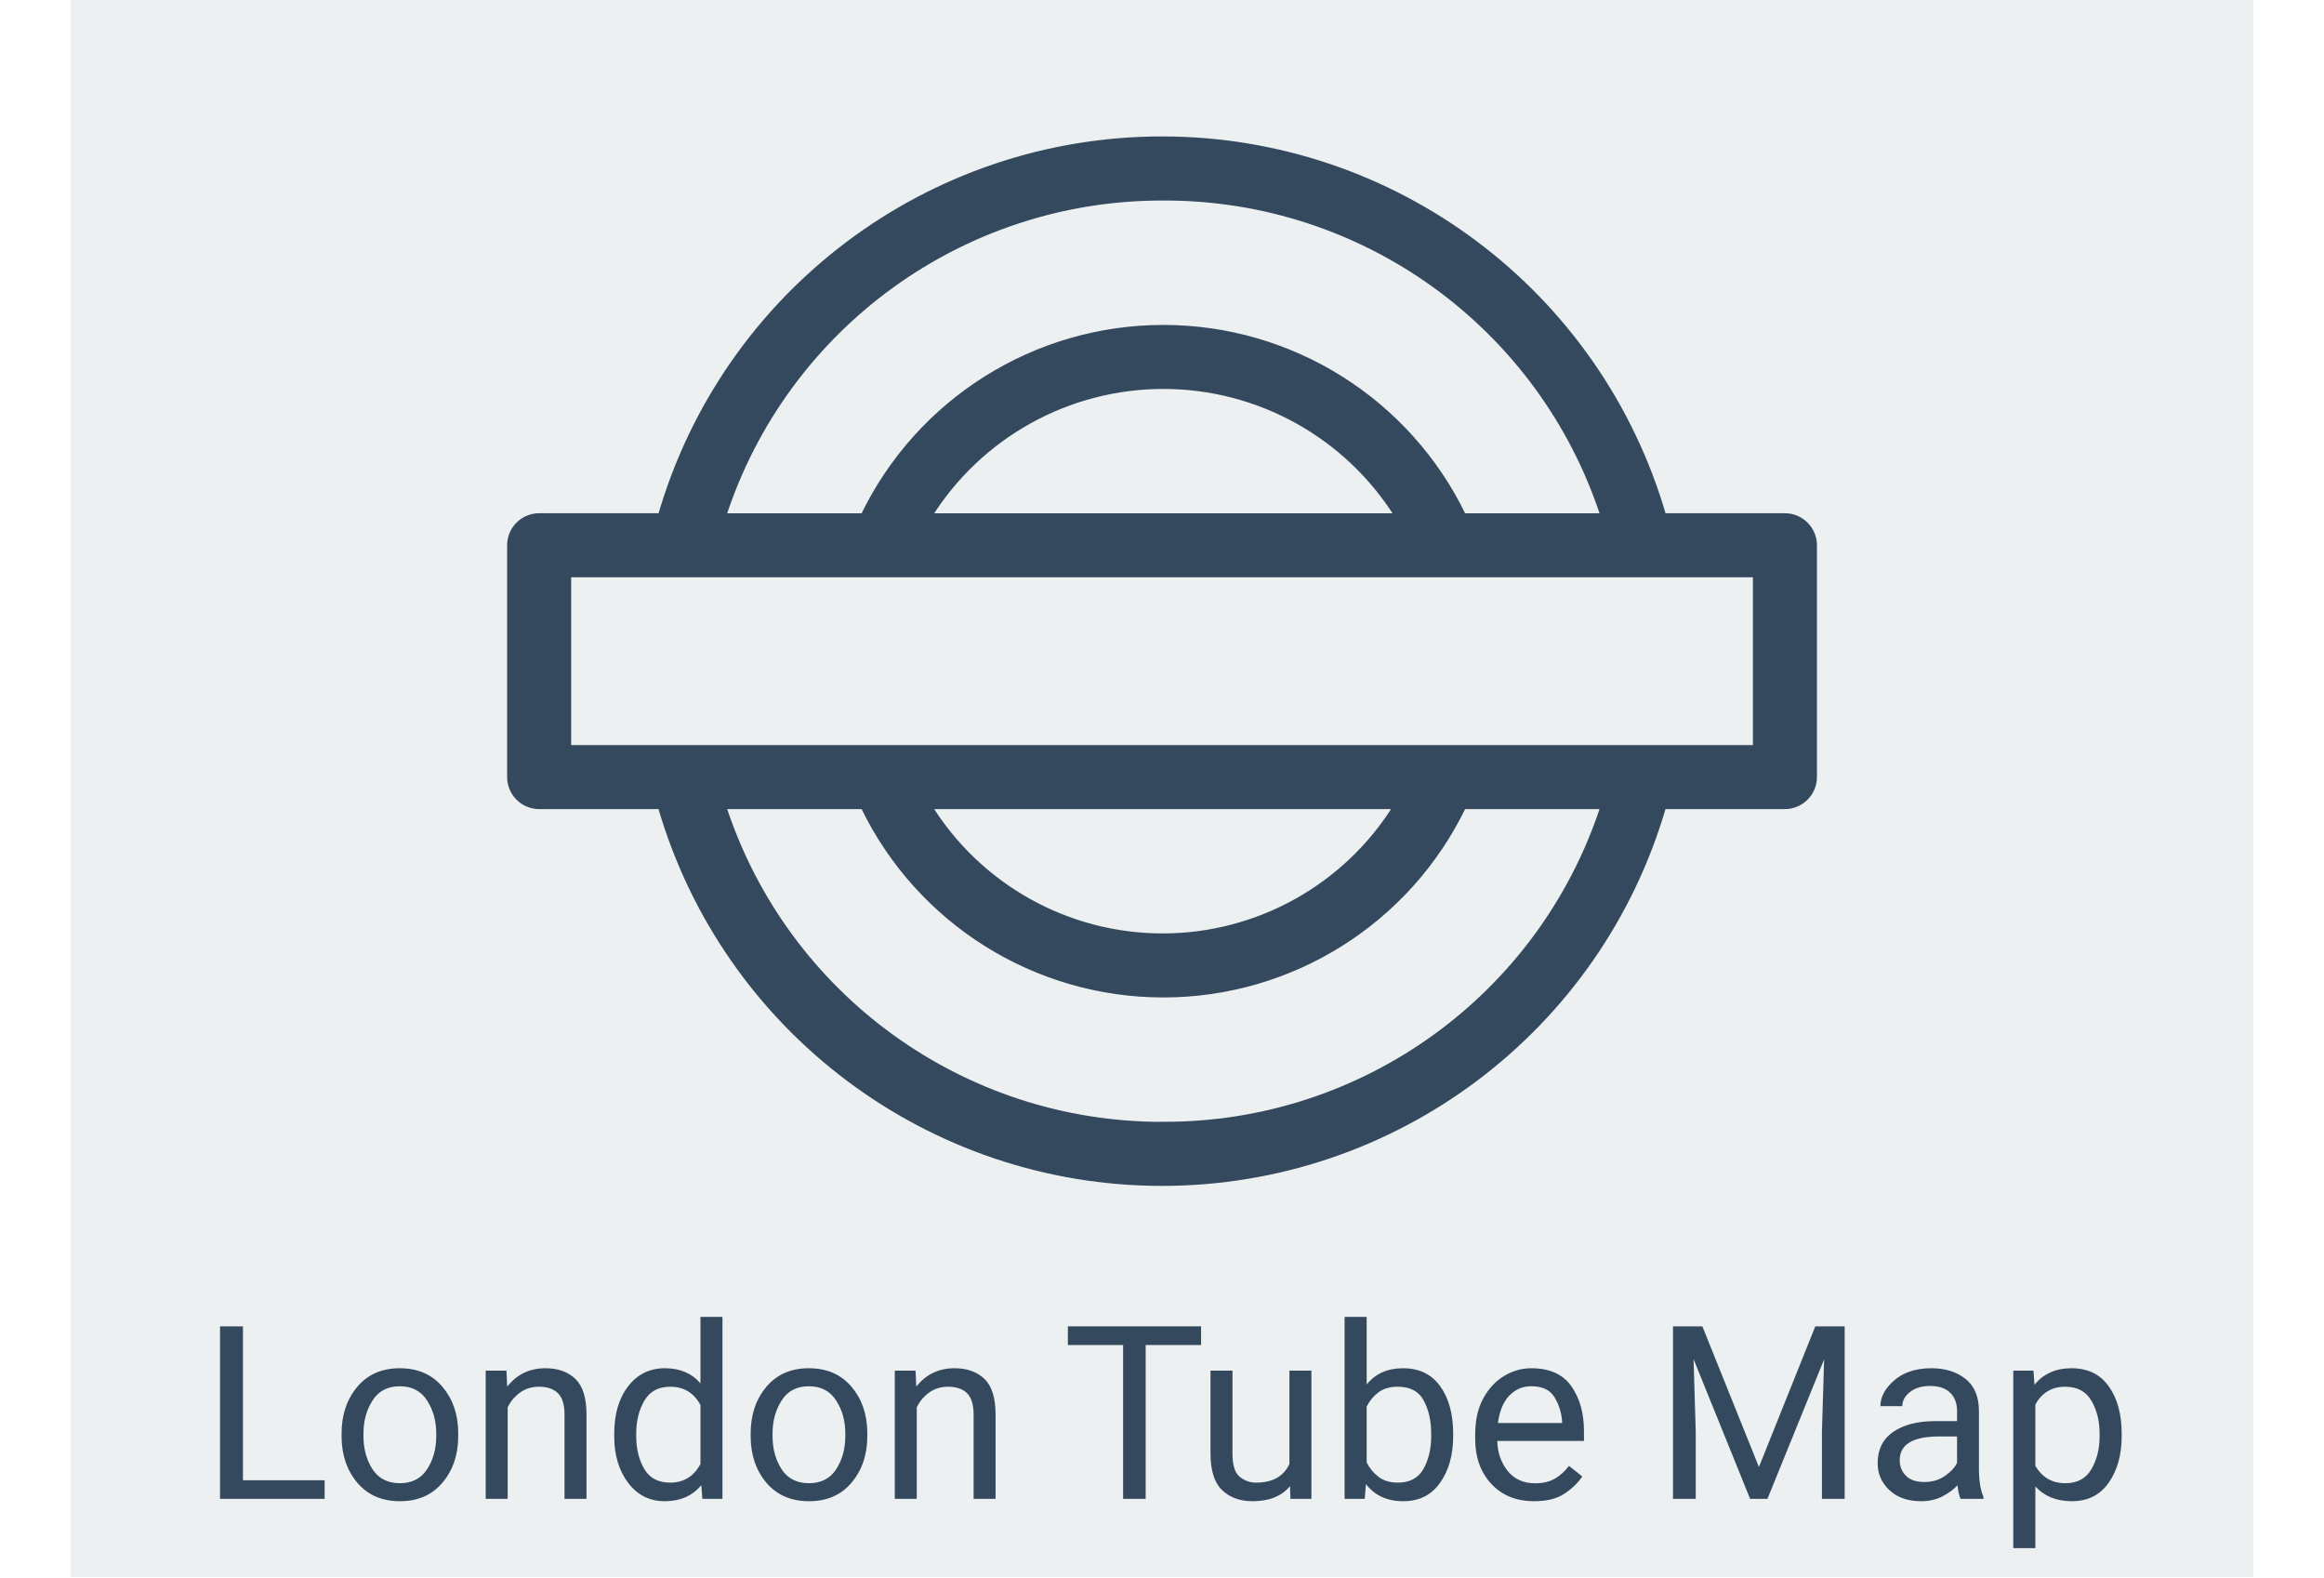
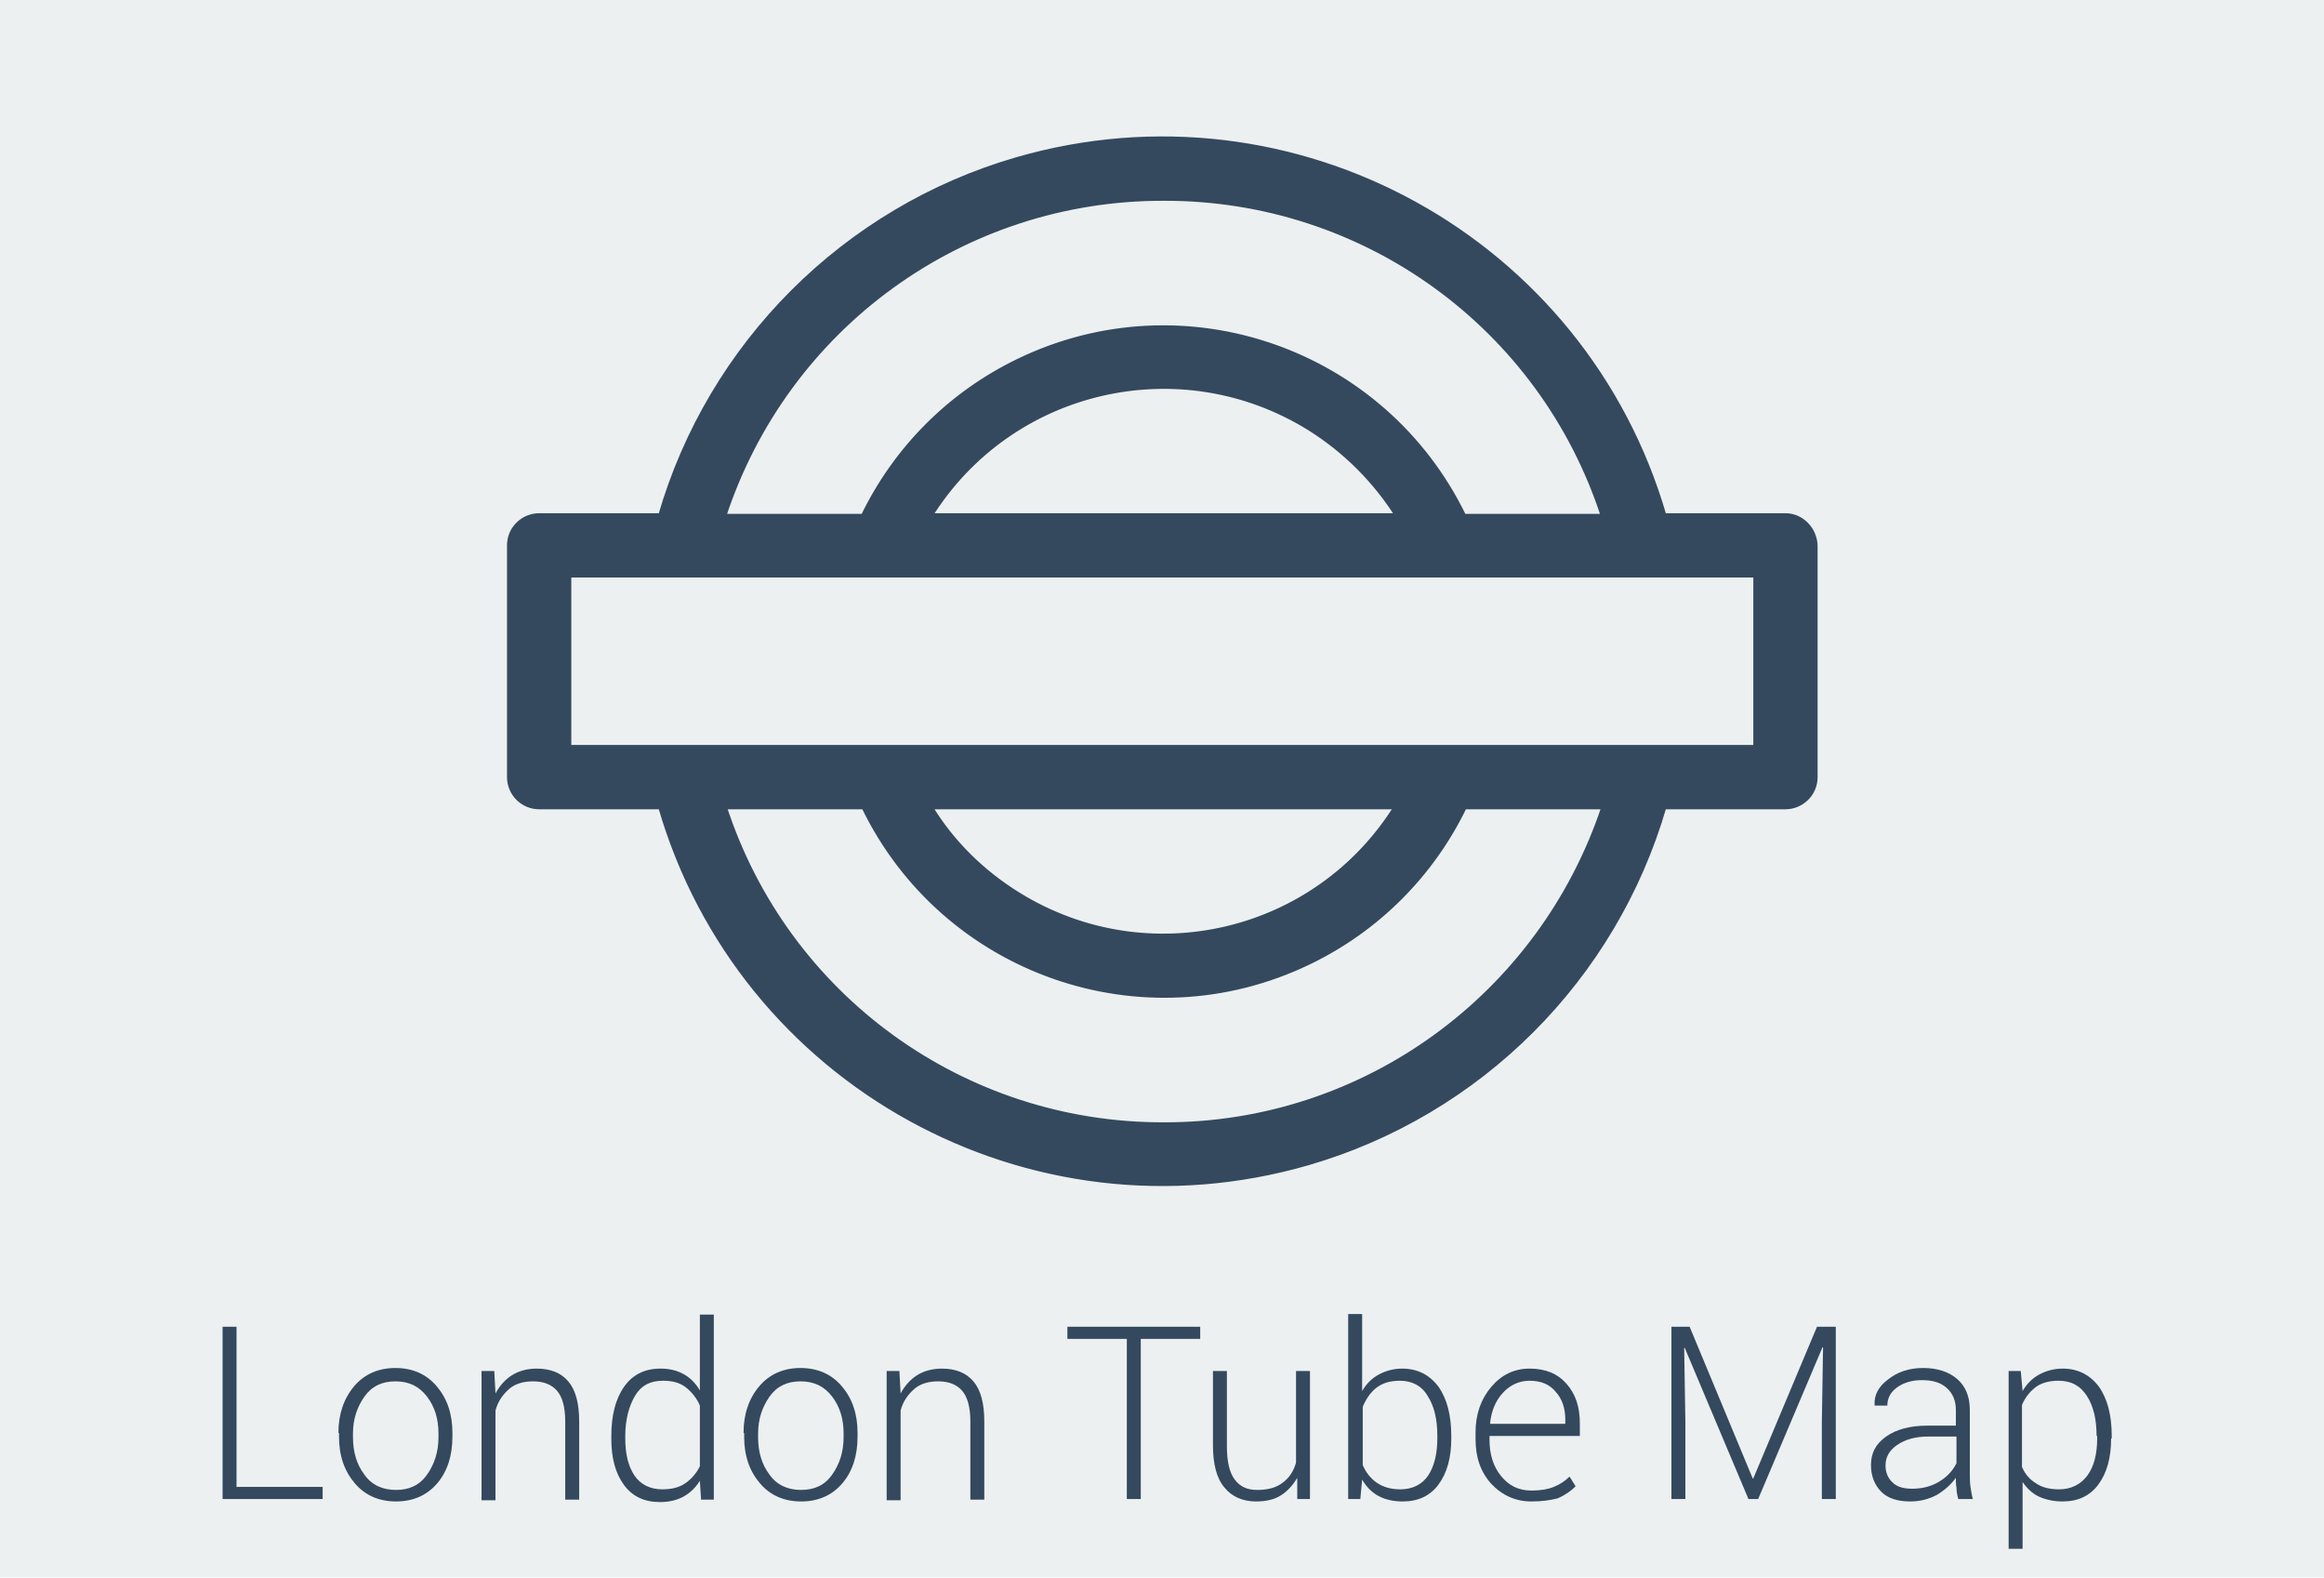
- <svg xmlns="http://www.w3.org/2000/svg" id="Layer_1" data-name="Layer 1" viewBox="0 0 383.25 260">
-   <defs>
-     <style>.cls-1{fill:#ecf0f1;}.cls-2{font-size:40px;font-family:Roboto-Light, Roboto;}.cls-2,.cls-4{fill:#34495e;}.cls-3{letter-spacing:-0.05em;}.cls-4{stroke:#34495e;stroke-miterlimit:10;}</style>
-   </defs>
-   <rect class="cls-1" x="11.63" width="360" height="260" />
-   <text class="cls-2" transform="translate(32.99 247.1)">London <tspan class="cls-3" x="142.13" y="0">T</tspan>
-     <tspan x="163.96" y="0">ube Map </tspan>
-   </text>
-   <path class="cls-4" d="M282.72,85.11H262.66a86.05,86.05,0,0,0-165.31,0H77.28a4.79,4.79,0,0,0-4.78,4.78v38.22a4.79,4.79,0,0,0,4.78,4.78H97.34a86.05,86.05,0,0,0,165.31,0h20.07a4.79,4.79,0,0,0,4.78-4.78V89.89A4.79,4.79,0,0,0,282.72,85.11ZM180.22,32.56a76.1,76.1,0,0,1,72.62,52.56H229.67a54.9,54.9,0,0,0-98.9,0H107.6A76.1,76.1,0,0,1,180.22,32.56Zm38.7,52.56h-77.4a45.58,45.58,0,0,1,77.4,0Zm-38.7,100.33a76.1,76.1,0,0,1-72.62-52.56h23.17a54.9,54.9,0,0,0,98.9,0h23.17A76.1,76.1,0,0,1,180.22,185.44Zm-38.7-52.56h77.16a45.37,45.37,0,0,1-77.16,0Zm136.42-9.56H82.06V94.67H277.94Z" transform="translate(11.63)" />
+ <svg xmlns="http://www.w3.org/2000/svg" version="1.1" id="Layer_1" x="0px" y="0px" viewBox="0 0 383.2 260" style="enable-background:new 0 0 383.2 260;" xml:space="preserve">
+   <style type="text/css">
+ 	.st0{fill:#ECF0F1;}
+ 	.st1{enable-background:new    ;}
+ 	.st2{fill:#34495E;}
+ 	.st3{fill:#34495E;stroke:#34495E;stroke-miterlimit:10;}
+ </style>
+   <rect class="st0" width="383.2" height="260" />
+   <g class="st1">
+     <path class="st2" d="M39.1,245.1h14.1v2H36.7v-28.4h2.3V245.1z" />
+     <path class="st2" d="M55.8,236.2c0-3.1,0.9-5.7,2.6-7.7c1.7-2,4-3,6.8-3c2.8,0,5.1,1,6.8,3c1.7,2,2.6,4.5,2.6,7.7v0.6   c0,3.1-0.8,5.7-2.5,7.7s-4,3-6.8,3c-2.8,0-5.1-1-6.8-3c-1.7-2-2.6-4.5-2.6-7.7V236.2z M58.2,236.9c0,2.4,0.6,4.5,1.9,6.2   c1.2,1.7,3,2.5,5.2,2.5c2.2,0,3.9-0.8,5.1-2.5c1.2-1.7,1.9-3.7,1.9-6.2v-0.6c0-2.4-0.6-4.4-1.9-6.1s-3-2.5-5.2-2.5   s-3.9,0.8-5.1,2.5c-1.2,1.7-1.9,3.7-1.9,6.1V236.9z" />
+     <path class="st2" d="M81.5,226l0.2,3.7c0.7-1.3,1.6-2.3,2.7-3s2.5-1.1,4.1-1.1c2.3,0,4,0.7,5.2,2.1c1.2,1.4,1.8,3.6,1.8,6.6v12.9   h-2.3v-12.9c0-2.4-0.5-4.1-1.4-5.1c-0.9-1-2.2-1.5-3.9-1.5c-1.6,0-3,0.4-4,1.3c-1,0.9-1.8,2-2.2,3.5v14.8h-2.3V226H81.5z" />
+     <path class="st2" d="M100.8,236.7c0-3.4,0.7-6.1,2.1-8.1s3.4-3,6-3c1.5,0,2.7,0.3,3.8,0.9c1.1,0.6,2,1.5,2.7,2.7v-12.5h2.3v30.5   h-2.1l-0.2-3.1c-0.7,1.1-1.6,2-2.7,2.6c-1.1,0.6-2.4,0.9-3.9,0.9c-2.5,0-4.5-0.9-5.9-2.8s-2.1-4.4-2.1-7.6V236.7z M103.1,237.1   c0,2.6,0.5,4.6,1.5,6.1c1,1.5,2.6,2.3,4.6,2.3c1.5,0,2.8-0.3,3.8-1c1-0.7,1.8-1.6,2.4-2.8v-10c-0.5-1.2-1.3-2.2-2.3-3   c-1-0.8-2.3-1.1-3.8-1.1c-2.1,0-3.6,0.8-4.6,2.5c-1,1.7-1.6,3.9-1.6,6.6V237.1z" />
+     <path class="st2" d="M122.6,236.2c0-3.1,0.9-5.7,2.6-7.7c1.7-2,4-3,6.8-3c2.8,0,5.1,1,6.8,3c1.7,2,2.6,4.5,2.6,7.7v0.6   c0,3.1-0.8,5.7-2.5,7.7s-4,3-6.8,3c-2.8,0-5.1-1-6.8-3c-1.7-2-2.6-4.5-2.6-7.7V236.2z M125,236.9c0,2.4,0.6,4.5,1.9,6.2   c1.2,1.7,3,2.5,5.2,2.5c2.2,0,3.9-0.8,5.1-2.5c1.2-1.7,1.9-3.7,1.9-6.2v-0.6c0-2.4-0.6-4.4-1.9-6.1s-3-2.5-5.2-2.5   s-3.9,0.8-5.1,2.5c-1.2,1.7-1.9,3.7-1.9,6.1V236.9z" />
+     <path class="st2" d="M148.3,226l0.2,3.7c0.7-1.3,1.6-2.3,2.7-3s2.5-1.1,4.1-1.1c2.3,0,4,0.7,5.2,2.1c1.2,1.4,1.8,3.6,1.8,6.6v12.9   H160v-12.9c0-2.4-0.5-4.1-1.4-5.1c-0.9-1-2.2-1.5-3.9-1.5c-1.6,0-3,0.4-4,1.3c-1,0.9-1.8,2-2.2,3.5v14.8h-2.3V226H148.3z" />
+   </g>
+   <g class="st1">
+     <path class="st2" d="M197.9,220.7h-9.8v26.4h-2.3v-26.4H176v-2h21.9V220.7z" />
+   </g>
+   <g class="st1">
+     <path class="st2" d="M213.9,243.6c-0.7,1.2-1.6,2.2-2.7,2.9c-1.1,0.7-2.5,1-4.1,1c-2.2,0-4-0.8-5.2-2.3c-1.3-1.5-1.9-3.9-1.9-7V226   h2.3v12.3c0,2.6,0.4,4.4,1.3,5.6s2.1,1.7,3.7,1.7c1.8,0,3.2-0.4,4.2-1.2c1.1-0.8,1.8-1.9,2.2-3.3V226h2.3v21.1h-2.1L213.9,243.6z" />
+     <path class="st2" d="M239.3,237.1c0,3.2-0.7,5.7-2.1,7.6c-1.4,1.9-3.4,2.8-5.9,2.8c-1.5,0-2.9-0.3-4-0.9c-1.1-0.6-2-1.5-2.7-2.7   l-0.3,3.2h-2v-30.5h2.3v12.7c0.7-1.2,1.6-2.1,2.7-2.7s2.4-1,3.9-1c2.5,0,4.5,1,6,3c1.4,2,2.1,4.7,2.1,8.1V237.1z M237,236.7   c0-2.7-0.5-4.9-1.6-6.6c-1-1.7-2.6-2.5-4.6-2.5c-1.6,0-2.9,0.4-3.9,1.2c-1,0.8-1.7,1.9-2.2,3.1v9.6c0.5,1.2,1.3,2.2,2.3,2.9   s2.3,1.1,3.9,1.1c2,0,3.6-0.8,4.6-2.3c1-1.5,1.5-3.6,1.5-6.1V236.7z" />
+     <path class="st2" d="M252.5,247.5c-2.6,0-4.8-1-6.6-2.9c-1.8-2-2.6-4.4-2.6-7.4v-1.1c0-3,0.9-5.5,2.6-7.5s3.8-3,6.3-3   c2.6,0,4.6,0.8,6.1,2.5s2.2,3.8,2.2,6.6v2h-14.9v0.6c0,2.4,0.6,4.4,1.9,6c1.3,1.6,2.9,2.4,5,2.4c1.5,0,2.7-0.2,3.7-0.6   c1-0.4,1.9-1,2.6-1.7l1,1.6c-0.8,0.8-1.8,1.5-3,2C255.6,247.3,254.2,247.5,252.5,247.5z M252.2,227.6c-1.7,0-3.2,0.7-4.4,2   c-1.2,1.3-1.9,3-2.1,5l0,0.1h12.4V234c0-1.8-0.5-3.4-1.6-4.6C255.5,228.2,254.1,227.6,252.2,227.6z" />
+     <path class="st2" d="M278.6,218.7l10.4,25h0.1l10.5-25h3.1v28.4h-2.3v-12.6l0.2-12.4l-0.1,0l-10.6,25h-1.6l-10.5-24.9l-0.1,0   l0.2,12.3v12.6h-2.3v-28.4H278.6z" />
+     <path class="st2" d="M322.9,247.1c-0.2-0.7-0.3-1.3-0.3-1.9c-0.1-0.5-0.1-1-0.1-1.6c-0.8,1.1-1.8,2-3.1,2.8   c-1.3,0.7-2.8,1.1-4.4,1.1c-2.1,0-3.7-0.5-4.8-1.6c-1.1-1.1-1.7-2.6-1.7-4.4c0-2,0.8-3.5,2.5-4.7c1.7-1.2,4-1.8,6.8-1.8h4.7v-2.6   c0-1.5-0.5-2.7-1.5-3.6c-1-0.9-2.3-1.3-4.1-1.3c-1.6,0-3,0.4-4.1,1.2s-1.6,1.8-1.6,3l-2.1,0l0-0.1c-0.1-1.6,0.6-3,2.2-4.2   c1.5-1.2,3.4-1.9,5.8-1.9c2.3,0,4.2,0.6,5.6,1.8c1.4,1.2,2.1,2.9,2.1,5.1v10.4c0,0.7,0,1.5,0.1,2.2c0.1,0.7,0.2,1.4,0.4,2.1H322.9z    M315.3,245.4c1.7,0,3.2-0.4,4.5-1.2s2.2-1.8,2.8-3v-4.4h-4.7c-2.1,0-3.8,0.5-5.1,1.4s-1.9,2-1.9,3.4c0,1.1,0.4,2.1,1.2,2.8   C312.8,245.1,313.9,245.4,315.3,245.4z" />
+     <path class="st2" d="M348.1,237.1c0,3.2-0.7,5.7-2.1,7.6c-1.4,1.9-3.4,2.8-5.9,2.8c-1.5,0-2.8-0.3-3.9-0.8s-2-1.4-2.7-2.4v11h-2.3   V226h2l0.3,3.3c0.7-1.2,1.6-2.1,2.7-2.7s2.4-1,3.9-1c2.5,0,4.5,1,6,3c1.4,2,2.1,4.7,2.1,8.1V237.1z M345.7,236.7   c0-2.7-0.5-4.9-1.6-6.6c-1.1-1.7-2.6-2.5-4.7-2.5c-1.6,0-2.9,0.4-3.8,1.1c-1,0.8-1.7,1.7-2.2,2.9v10.2c0.5,1.2,1.3,2.1,2.3,2.7   c1,0.7,2.3,1,3.8,1c2,0,3.6-0.8,4.7-2.3c1.1-1.5,1.6-3.6,1.6-6.1V236.7z" />
+   </g>
+   <path class="st3" d="M294.4,85.1h-20.1c-13.2-45.6-60.9-71.9-106.6-58.7c-28.3,8.2-50.5,30.4-58.7,58.7H88.9c-2.6,0-4.8,2.1-4.8,4.8  v38.2c0,2.6,2.1,4.8,4.8,4.8H109c13.2,45.6,60.9,71.9,106.6,58.7c28.3-8.2,50.5-30.4,58.7-58.7h20.1c2.6,0,4.8-2.1,4.8-4.8V89.9  C299.1,87.3,297,85.1,294.4,85.1z M191.9,32.6c33.1-0.1,62.4,21.1,72.6,52.6h-23.2c-13.2-27.3-46-38.8-73.3-25.6  c-11.2,5.4-20.2,14.4-25.6,25.6h-23.2C129.5,53.7,158.8,32.5,191.9,32.6z M230.6,85.1h-77.4c13.3-21.4,41.4-27.9,62.8-14.6  C221.9,74.2,226.9,79.2,230.6,85.1L230.6,85.1z M191.9,185.5c-33.1,0.1-62.4-21.1-72.6-52.6h23.2c13.2,27.3,46,38.8,73.3,25.6  c11.2-5.4,20.2-14.4,25.6-25.6h23.2C254.2,164.3,224.9,185.6,191.9,185.5L191.9,185.5z M153.2,132.9h77.2  c-13.2,21.3-41.1,27.9-62.5,14.7C161.9,143.9,156.8,138.9,153.2,132.9z M289.6,123.3H93.7V94.7h195.9V123.3z" />
</svg>
